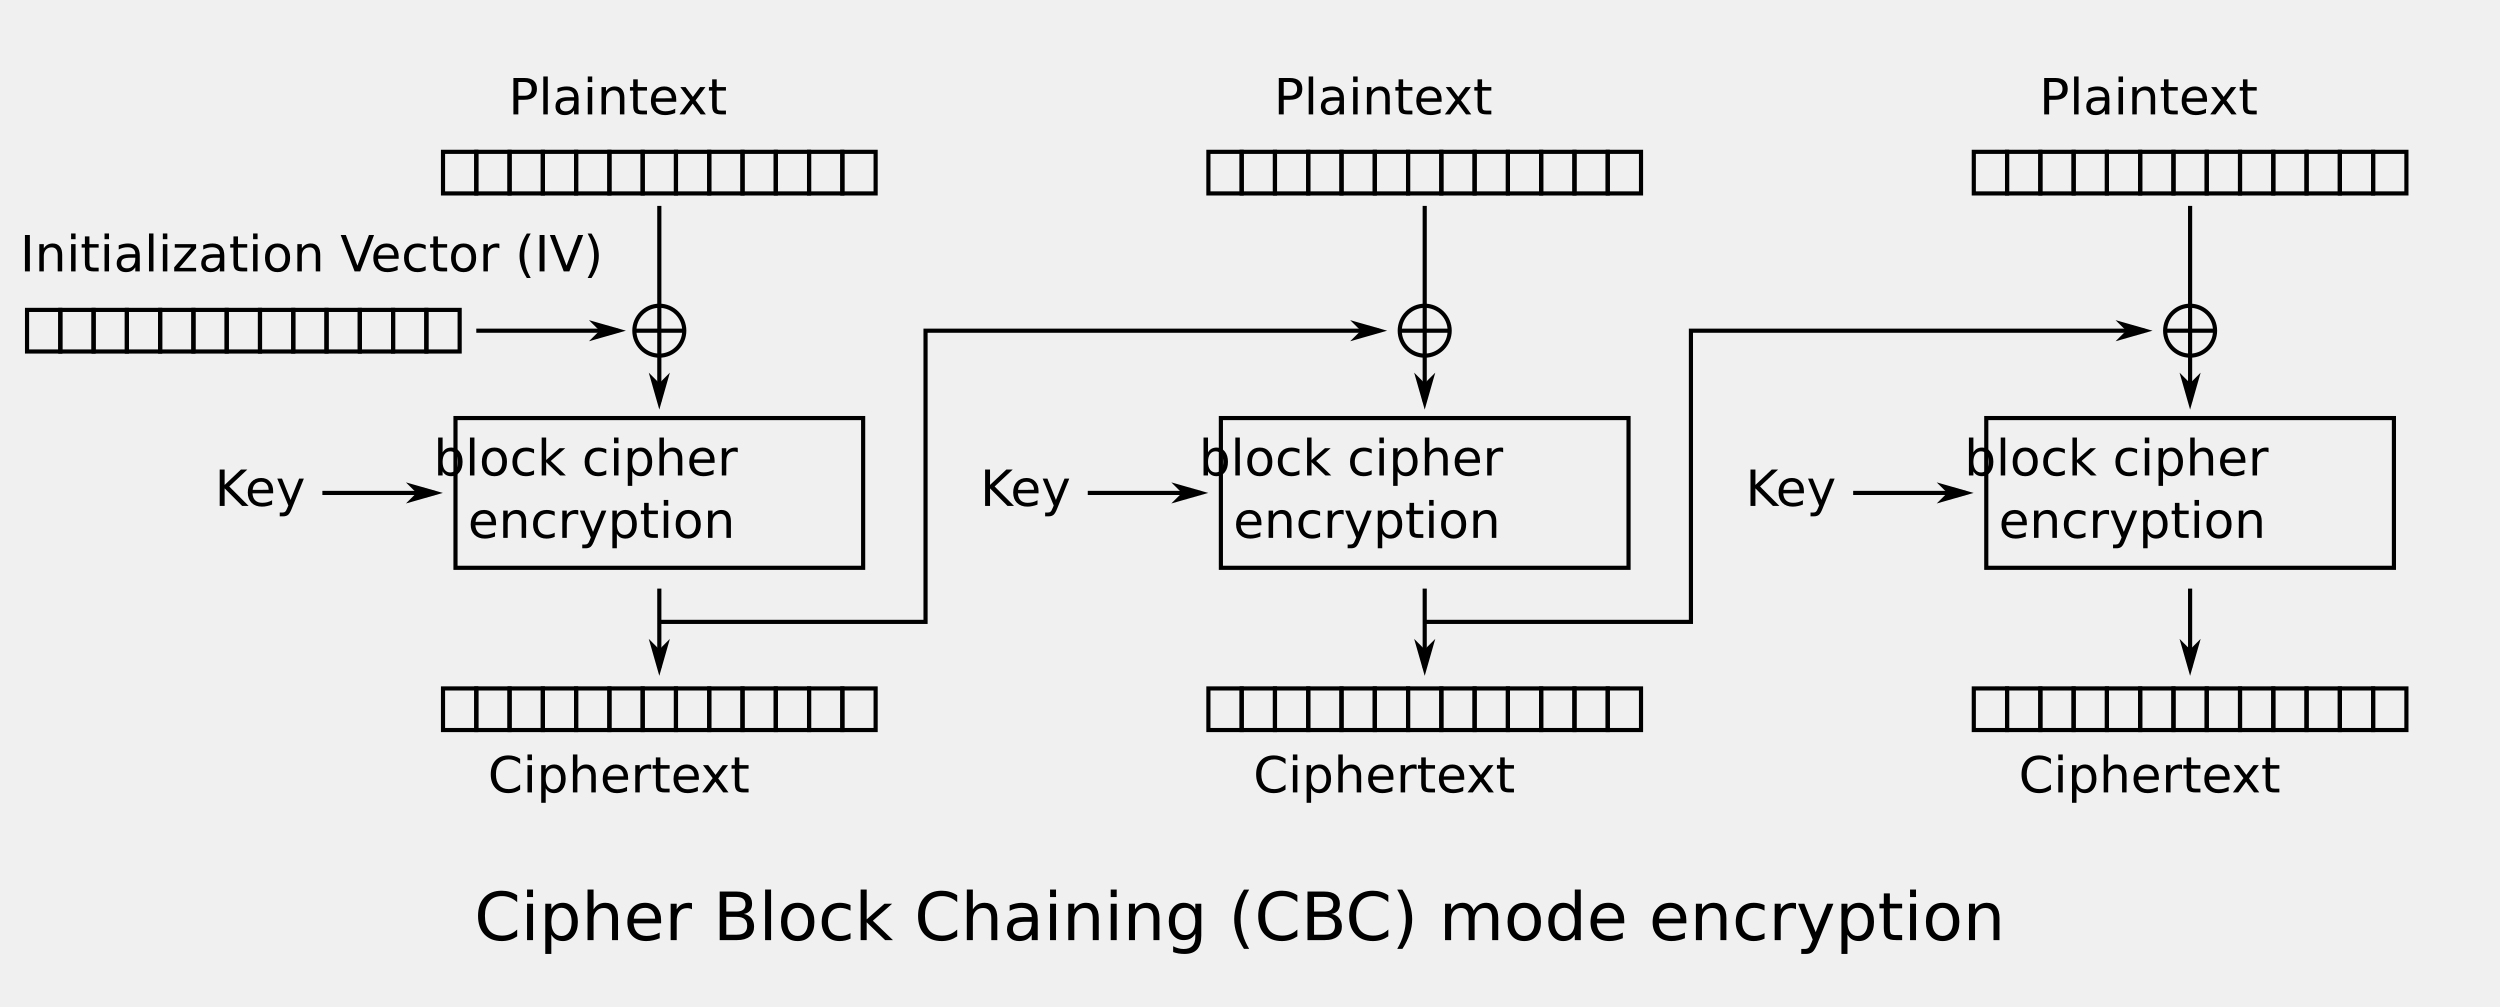
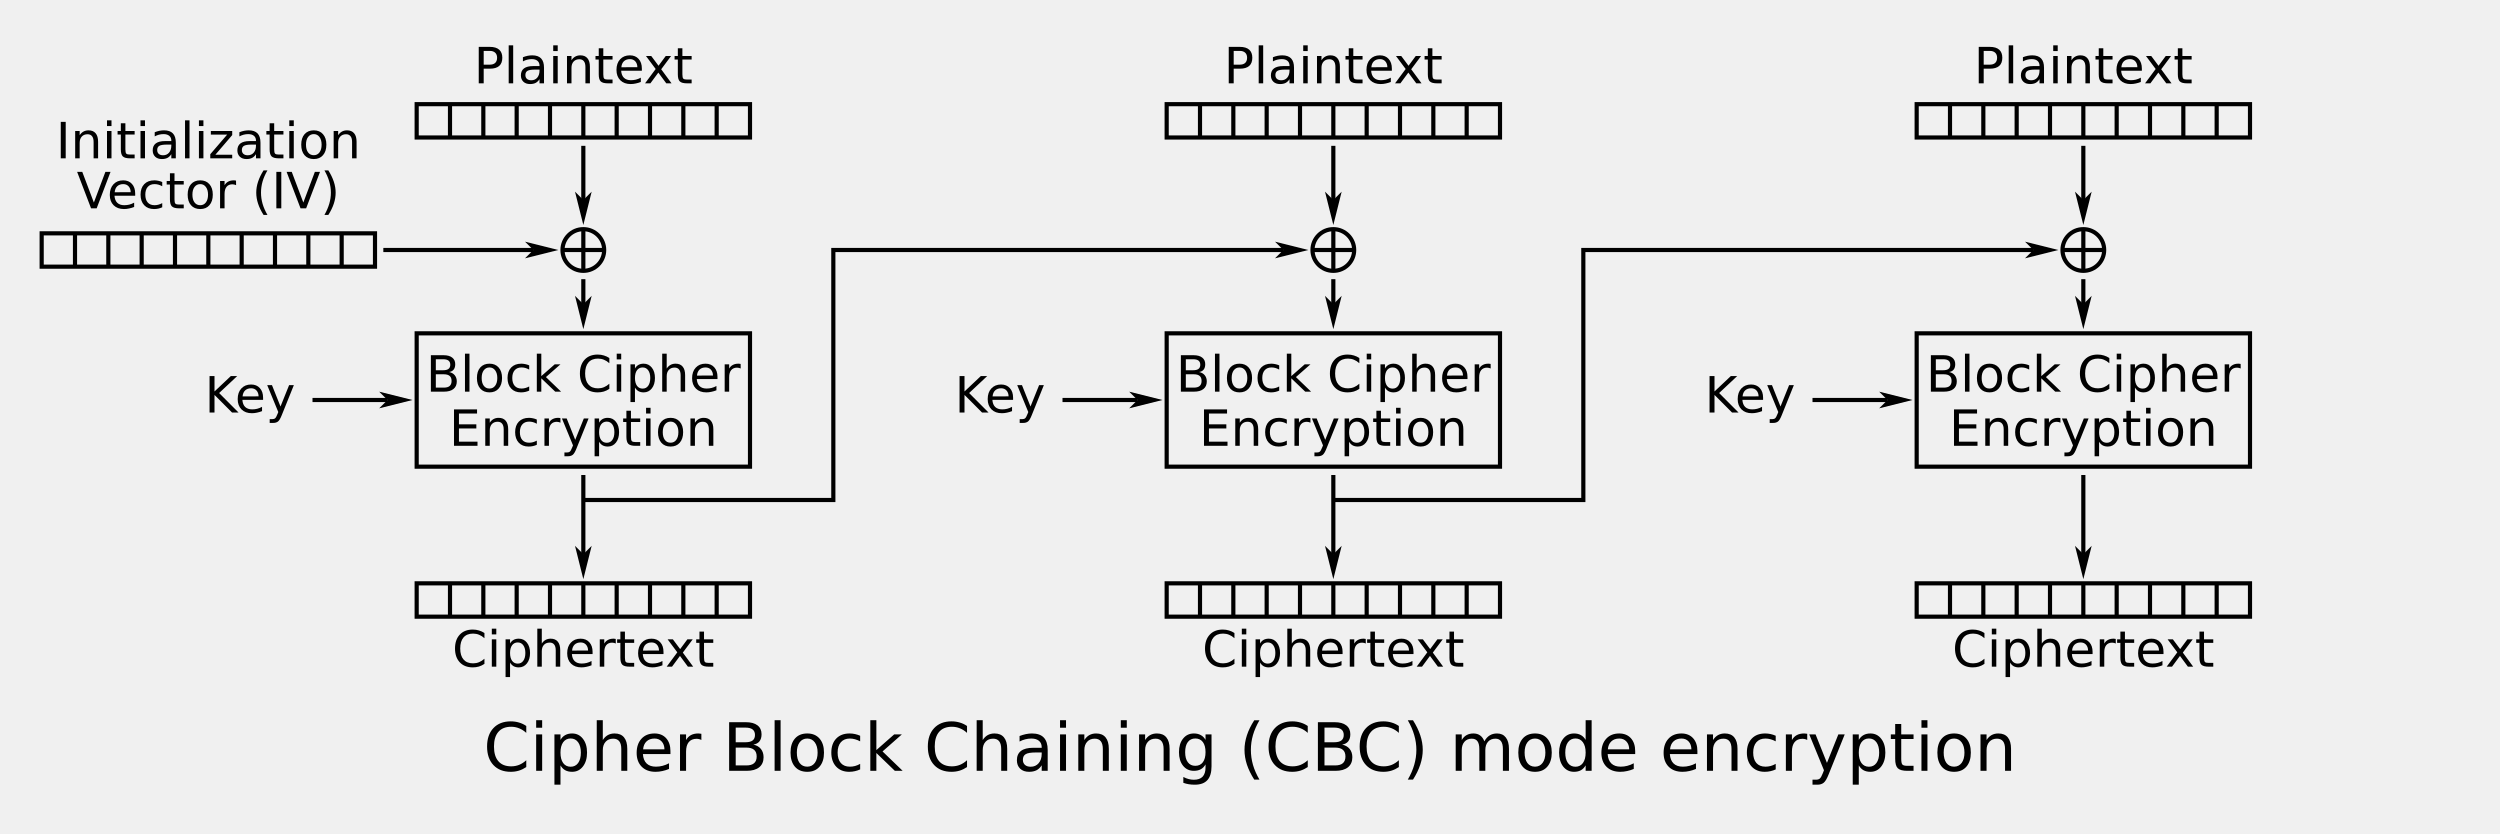
- <svg xmlns="http://www.w3.org/2000/svg" width="601" height="242" id="svg2" version="1.1">
-   <defs id="defs4">
-     <marker orient="auto" refY="0.0" refX="0.0" id="Arrow1Mend" style="overflow:visible;">
-       <path id="path4488" d="M 0.0,0.0 L 5.0,-5.0 L -12.5,0.0 L 5.0,5.0 L 0.0,0.0 z " style="fill-rule:evenodd;stroke:#000000;stroke-width:1.0pt;" transform="scale(0.4) rotate(180) translate(10,0)" />
+ <svg xmlns="http://www.w3.org/2000/svg" xmlns:xlink="http://www.w3.org/1999/xlink" height="200" width="600">
+   <style>
+ path,circle,rect {
+     fill: none;
+     stroke: black;
+ }
+ #a {
+     overflow:visible;
+ }
+ .h {
+     fill:black;
+     stroke:none;
+ }
+ path.a {
+     marker-end:url(#a);
+ }
+ text {
+     font-size: 12px;
+     font-family:DejaVu Sans;
+     text-align:center;
+     text-anchor:middle;
+ }
+ path.a {
+     marker-end: url(#a);
+ }
+ #t {
+     font-size:16px;
+ }
+ @media (prefers-color-scheme: dark) {
+     path,circle,rect {
+         stroke:white;
+     }
+     text,.h {
+        fill:white;
+     }
+ }
+ </style>
+   <defs>
+     <marker id="a" orient="auto">
+       <path d="M0,0L-2,-2L6,0L-2,2z" class="h" />
    </marker>
-     <marker orient="auto" refY="0" refX="0" id="marker11421" style="overflow:visible">
-       <path id="path11423" d="M 0,0 5,-5 -12.5,0 5,5 0,0 z" style="fill-rule:evenodd;stroke:#000000;stroke-width:1pt" transform="matrix(-0.4,0,0,-0.4,-4,0)" />
-     </marker>
+     <path id="b" d="M-40,0h80v8h-80Zm8,0v8m8,-8v8m8,-8v8m8,-8v8m8,-8v8m8,-8v8m8,-8v8m8,-8v8m8,-8v8" />
+     <g id="c">
+       <text y="20">Plaintext</text>
+       <use xlink:href="#b" y="25" />
+       <path d="M0,35v13" class="a" />
+       <path d="M-5,60h10zM0,55v10" />
+       <circle cy="60" r="5" />
+       <path d="M0,67v6" class="a" />
+       <rect x="-40" y="80" width="80" height="32" />
+       <text y="94">Block Cipher</text>
+       <text y="107">Encryption</text>
+       <path d="M-65,96h18" class="a" />
+       <text x="-80" y="99">Key</text>
+       <path d="M0,114v19" class="a" />
+       <use xlink:href="#b" y="140" />
+       <text y="160">Ciphertext</text>
+     </g>
+     <path id="l" d="M0,120h60v-60h108" class="a" />
  </defs>
-   <g id="layer2" style="display:inline">
-     <text xml:space="preserve" style="font-size:16px;font-style:normal;font-variant:normal;font-weight:normal;font-stretch:normal;text-align:center;line-height:125%;letter-spacing:0px;word-spacing:0px;writing-mode:lr-tb;text-anchor:middle;fill:#000000;fill-opacity:1;stroke:none;font-family:DejaVu Sans;-inkscape-font-specification:DejaVu Sans" x="310.738" y="226" id="text3188">
-       <tspan id="tspan3190" x="310.738" y="226">Cipher Block Chaining (CBC) mode encryption</tspan>
-     </text>
-     <g id="g3514" transform="translate(20,20)">
-       <text id="text3216" y="904.673" x="137.961" style="font-size:12px;font-style:normal;font-variant:normal;font-weight:normal;font-stretch:normal;text-align:center;line-height:125%;letter-spacing:0px;word-spacing:0px;writing-mode:lr-tb;text-anchor:middle;fill:#000000;fill-opacity:1;stroke:none;font-family:DejaVu Sans;-inkscape-font-specification:DejaVu Sans" xml:space="preserve" transform="translate(0,-810.3622)">
-         <tspan y="904.673" x="137.961" id="tspan3218">block cipher</tspan>
-         <tspan id="tspan3220" y="919.673" x="137.961" style="font-weight:normal">encryption</tspan>
-       </text>
-       <rect y="80.5" x="89.5" height="36" width="98" id="rect3214" style="fill:none;stroke:#000000;stroke-width:1;stroke-linecap:square;stroke-miterlimit:4;stroke-opacity:1;stroke-dasharray:none;stroke-dashoffset:0" />
-     </g>
-     <g id="g3496" transform="translate(18,-12)">
-       <rect y="48.5" x="88.5" height="10" width="8" id="rect3222" style="fill:none;stroke:#000000;stroke-width:1;stroke-linecap:square;stroke-miterlimit:4;stroke-opacity:1;stroke-dasharray:none;stroke-dashoffset:0" />
-       <rect y="48.5" x="96.5" height="10" width="8" id="rect3222-4" style="fill:none;stroke:#000000;stroke-width:1;stroke-linecap:square;stroke-miterlimit:4;stroke-opacity:1;stroke-dasharray:none;stroke-dashoffset:0" />
-       <rect y="48.5" x="104.5" height="10" width="8" id="rect3222-4-8" style="fill:none;stroke:#000000;stroke-width:1;stroke-linecap:square;stroke-miterlimit:4;stroke-opacity:1;stroke-dasharray:none;stroke-dashoffset:0" />
-       <rect y="48.5" x="112.5" height="10" width="8" id="rect3222-4-8-5" style="fill:none;stroke:#000000;stroke-width:1;stroke-linecap:square;stroke-miterlimit:4;stroke-opacity:1;stroke-dasharray:none;stroke-dashoffset:0" />
-       <rect y="48.5" x="120.5" height="10" width="8" id="rect3222-4-8-5-6" style="fill:none;stroke:#000000;stroke-width:1;stroke-linecap:square;stroke-miterlimit:4;stroke-opacity:1;stroke-dasharray:none;stroke-dashoffset:0" />
-       <rect y="48.5" x="128.5" height="10" width="8" id="rect3222-4-8-5-6-0" style="fill:none;stroke:#000000;stroke-width:1;stroke-linecap:square;stroke-miterlimit:4;stroke-opacity:1;stroke-dasharray:none;stroke-dashoffset:0" />
-       <rect y="48.5" x="136.5" height="10" width="8" id="rect3222-4-8-5-6-0-9" style="fill:none;stroke:#000000;stroke-width:1;stroke-linecap:square;stroke-miterlimit:4;stroke-opacity:1;stroke-dasharray:none;stroke-dashoffset:0" />
-       <rect y="48.5" x="144.5" height="10" width="8" id="rect3222-4-8-5-6-0-9-3" style="fill:none;stroke:#000000;stroke-width:1;stroke-linecap:square;stroke-miterlimit:4;stroke-opacity:1;stroke-dasharray:none;stroke-dashoffset:0" />
-       <rect y="48.5" x="152.5" height="10" width="8" id="rect3222-4-8-5-6-0-9-3-3" style="fill:none;stroke:#000000;stroke-width:1;stroke-linecap:square;stroke-miterlimit:4;stroke-opacity:1;stroke-dasharray:none;stroke-dashoffset:0" />
-       <rect y="48.5" x="160.5" height="10" width="8" id="rect3222-4-8-5-6-0-9-3-3-6" style="fill:none;stroke:#000000;stroke-width:1;stroke-linecap:square;stroke-miterlimit:4;stroke-opacity:1;stroke-dasharray:none;stroke-dashoffset:0" />
-       <rect y="48.5" x="168.5" height="10" width="8" id="rect3222-4-8-5-6-0-9-3-3-6-5" style="fill:none;stroke:#000000;stroke-width:1;stroke-linecap:square;stroke-miterlimit:4;stroke-opacity:1;stroke-dasharray:none;stroke-dashoffset:0" />
-       <rect y="48.5" x="176.5" height="10" width="8" id="rect3222-4-8-5-6-0-9-3-3-6-5-0" style="fill:none;stroke:#000000;stroke-width:1;stroke-linecap:square;stroke-miterlimit:4;stroke-opacity:1;stroke-dasharray:none;stroke-dashoffset:0" />
-       <rect y="48.5" x="184.5" height="10" width="8" id="rect3222-4-8-5-6-0-9-3-3-6-5-0-7" style="fill:none;stroke:#000000;stroke-width:1;stroke-linecap:square;stroke-miterlimit:4;stroke-opacity:1;stroke-dasharray:none;stroke-dashoffset:0" />
-     </g>
-     <text xml:space="preserve" style="font-size:12px;font-style:normal;font-variant:normal;font-weight:normal;font-stretch:normal;text-align:start;line-height:125%;letter-spacing:0px;word-spacing:0px;text-anchor:start;fill:#000000;fill-opacity:1;stroke:none;font-family:DejaVu Sans;-inkscape-font-specification:Sans" x="51.643" y="121.626" id="text3562">
-       <tspan id="tspan3564" x="51.643" y="121.626">Key</tspan>
-     </text>
-     <g id="g3496-2-8" transform="translate(18,117)">
-       <rect y="48.5" x="88.5" height="10" width="8" id="rect3222-7-1" style="fill:none;stroke:#000000;stroke-width:1;stroke-linecap:square;stroke-miterlimit:4;stroke-opacity:1;stroke-dasharray:none;stroke-dashoffset:0" />
-       <rect y="48.5" x="96.5" height="10" width="8" id="rect3222-4-9-7" style="fill:none;stroke:#000000;stroke-width:1;stroke-linecap:square;stroke-miterlimit:4;stroke-opacity:1;stroke-dasharray:none;stroke-dashoffset:0" />
-       <rect y="48.5" x="104.5" height="10" width="8" id="rect3222-4-8-7-3" style="fill:none;stroke:#000000;stroke-width:1;stroke-linecap:square;stroke-miterlimit:4;stroke-opacity:1;stroke-dasharray:none;stroke-dashoffset:0" />
-       <rect y="48.5" x="112.5" height="10" width="8" id="rect3222-4-8-5-61-8" style="fill:none;stroke:#000000;stroke-width:1;stroke-linecap:square;stroke-miterlimit:4;stroke-opacity:1;stroke-dasharray:none;stroke-dashoffset:0" />
-       <rect y="48.5" x="120.5" height="10" width="8" id="rect3222-4-8-5-6-4-0" style="fill:none;stroke:#000000;stroke-width:1;stroke-linecap:square;stroke-miterlimit:4;stroke-opacity:1;stroke-dasharray:none;stroke-dashoffset:0" />
-       <rect y="48.5" x="128.5" height="10" width="8" id="rect3222-4-8-5-6-0-0-4" style="fill:none;stroke:#000000;stroke-width:1;stroke-linecap:square;stroke-miterlimit:4;stroke-opacity:1;stroke-dasharray:none;stroke-dashoffset:0" />
-       <rect y="48.5" x="136.5" height="10" width="8" id="rect3222-4-8-5-6-0-9-4-1" style="fill:none;stroke:#000000;stroke-width:1;stroke-linecap:square;stroke-miterlimit:4;stroke-opacity:1;stroke-dasharray:none;stroke-dashoffset:0" />
-       <rect y="48.5" x="144.5" height="10" width="8" id="rect3222-4-8-5-6-0-9-3-0-3" style="fill:none;stroke:#000000;stroke-width:1;stroke-linecap:square;stroke-miterlimit:4;stroke-opacity:1;stroke-dasharray:none;stroke-dashoffset:0" />
-       <rect y="48.5" x="152.5" height="10" width="8" id="rect3222-4-8-5-6-0-9-3-3-4-0" style="fill:none;stroke:#000000;stroke-width:1;stroke-linecap:square;stroke-miterlimit:4;stroke-opacity:1;stroke-dasharray:none;stroke-dashoffset:0" />
-       <rect y="48.5" x="160.5" height="10" width="8" id="rect3222-4-8-5-6-0-9-3-3-6-9-6" style="fill:none;stroke:#000000;stroke-width:1;stroke-linecap:square;stroke-miterlimit:4;stroke-opacity:1;stroke-dasharray:none;stroke-dashoffset:0" />
-       <rect y="48.5" x="168.5" height="10" width="8" id="rect3222-4-8-5-6-0-9-3-3-6-5-8-5" style="fill:none;stroke:#000000;stroke-width:1;stroke-linecap:square;stroke-miterlimit:4;stroke-opacity:1;stroke-dasharray:none;stroke-dashoffset:0" />
-       <rect y="48.5" x="176.5" height="10" width="8" id="rect3222-4-8-5-6-0-9-3-3-6-5-0-5-9" style="fill:none;stroke:#000000;stroke-width:1;stroke-linecap:square;stroke-miterlimit:4;stroke-opacity:1;stroke-dasharray:none;stroke-dashoffset:0" />
-       <rect y="48.5" x="184.5" height="10" width="8" id="rect3222-4-8-5-6-0-9-3-3-6-5-0-7-7-9" style="fill:none;stroke:#000000;stroke-width:1;stroke-linecap:square;stroke-miterlimit:4;stroke-opacity:1;stroke-dasharray:none;stroke-dashoffset:0" />
-     </g>
-     <text xml:space="preserve" style="font-size:12px;font-style:normal;font-variant:normal;font-weight:normal;font-stretch:normal;text-align:start;line-height:125%;letter-spacing:0px;word-spacing:0px;text-anchor:start;fill:#000000;fill-opacity:1;stroke:none;font-family:DejaVu Sans;-inkscape-font-specification:Sans" x="158.31" y="190.5" id="text3566-6">
-       <tspan id="tspan3568-9" x="158.31" y="190.5" style="text-align:center;text-anchor:middle">Ciphertext</tspan>
-     </text>
-     <path style="fill:none;stroke:#000000;stroke-width:1px;stroke-linecap:butt;stroke-linejoin:miter;stroke-opacity:1;marker-end:url(#Arrow1Mend)" d="m 158.5,49.5 0,47" id="path3705" />
-     <path style="fill:none;stroke:#000000;stroke-width:1px;stroke-linecap:butt;stroke-linejoin:miter;stroke-opacity:1;marker-end:url(#Arrow1Mend)" d="m 77.5,118.5 27,0" id="path4919" />
-     <path style="fill:none;stroke:#000000;stroke-width:1px;stroke-linecap:butt;stroke-linejoin:miter;stroke-opacity:1;marker-end:url(#Arrow1Mend)" d="m 158.5,141.5 0,19" id="path5103" />
-     <text xml:space="preserve" style="font-size:12px;font-style:normal;font-variant:normal;font-weight:normal;font-stretch:normal;text-align:center;line-height:125%;letter-spacing:0px;word-spacing:0px;writing-mode:lr-tb;text-anchor:middle;fill:#000000;fill-opacity:1;stroke:none;display:inline;font-family:DejaVu Sans;-inkscape-font-specification:DejaVu Sans" x="158.058" y="27.5" id="text3520-1-3">
-       <tspan x="158.058" y="27.5" id="tspan3528-0-6" style="font-size:12px;font-style:normal;font-variant:normal;font-weight:normal;font-stretch:normal;text-align:center;line-height:125%;writing-mode:lr-tb;text-anchor:middle;font-family:DejaVu Sans;-inkscape-font-specification:DejaVu Sans">Plaintext</tspan>
-     </text>
-     <g transform="translate(20,-54)" style="display:inline" id="g5291">
-       <path transform="translate(-2,0)" d="m 146.5,133.5 c 0,3.314 -2.686,6 -6,6 -3.314,0 -6,-2.686 -6,-6 0,-3.314 2.686,-6 6,-6 3.314,0 6,2.686 6,6 z" id="path5287" style="fill:none;stroke:#000000;stroke-width:1;stroke-linecap:square;stroke-miterlimit:4;stroke-opacity:1;stroke-dasharray:none;stroke-dashoffset:0" />
-       <path id="path5289" d="m 132.5,133.5 12,0" style="fill:none;stroke:#000000;stroke-width:1px;stroke-linecap:butt;stroke-linejoin:miter;stroke-opacity:1" />
-     </g>
-     <g style="display:inline" id="g3514-0" transform="translate(204,20)">
-       <text id="text3216-6" y="904.673" x="137.961" style="font-size:12px;font-style:normal;font-variant:normal;font-weight:normal;font-stretch:normal;text-align:center;line-height:125%;letter-spacing:0px;word-spacing:0px;writing-mode:lr-tb;text-anchor:middle;fill:#000000;fill-opacity:1;stroke:none;font-family:DejaVu Sans;-inkscape-font-specification:DejaVu Sans" xml:space="preserve" transform="translate(0,-810.3622)">
-         <tspan y="904.673" x="137.961" id="tspan3218-0">block cipher</tspan>
-         <tspan id="tspan3220-5" y="919.673" x="137.961" style="font-weight:normal">encryption</tspan>
-       </text>
-       <rect y="80.5" x="89.5" height="36" width="98" id="rect3214-1" style="fill:none;stroke:#000000;stroke-width:1;stroke-linecap:square;stroke-miterlimit:4;stroke-opacity:1;stroke-dasharray:none;stroke-dashoffset:0" />
-     </g>
-     <g style="display:inline" id="g3496-0" transform="translate(202,-12)">
-       <rect y="48.5" x="88.5" height="10" width="8" id="rect3222-5" style="fill:none;stroke:#000000;stroke-width:1;stroke-linecap:square;stroke-miterlimit:4;stroke-opacity:1;stroke-dasharray:none;stroke-dashoffset:0" />
-       <rect y="48.5" x="96.5" height="10" width="8" id="rect3222-4-7" style="fill:none;stroke:#000000;stroke-width:1;stroke-linecap:square;stroke-miterlimit:4;stroke-opacity:1;stroke-dasharray:none;stroke-dashoffset:0" />
-       <rect y="48.5" x="104.5" height="10" width="8" id="rect3222-4-8-3" style="fill:none;stroke:#000000;stroke-width:1;stroke-linecap:square;stroke-miterlimit:4;stroke-opacity:1;stroke-dasharray:none;stroke-dashoffset:0" />
-       <rect y="48.5" x="112.5" height="10" width="8" id="rect3222-4-8-5-25" style="fill:none;stroke:#000000;stroke-width:1;stroke-linecap:square;stroke-miterlimit:4;stroke-opacity:1;stroke-dasharray:none;stroke-dashoffset:0" />
-       <rect y="48.5" x="120.5" height="10" width="8" id="rect3222-4-8-5-6-07" style="fill:none;stroke:#000000;stroke-width:1;stroke-linecap:square;stroke-miterlimit:4;stroke-opacity:1;stroke-dasharray:none;stroke-dashoffset:0" />
-       <rect y="48.5" x="128.5" height="10" width="8" id="rect3222-4-8-5-6-0-5" style="fill:none;stroke:#000000;stroke-width:1;stroke-linecap:square;stroke-miterlimit:4;stroke-opacity:1;stroke-dasharray:none;stroke-dashoffset:0" />
-       <rect y="48.5" x="136.5" height="10" width="8" id="rect3222-4-8-5-6-0-9-66" style="fill:none;stroke:#000000;stroke-width:1;stroke-linecap:square;stroke-miterlimit:4;stroke-opacity:1;stroke-dasharray:none;stroke-dashoffset:0" />
-       <rect y="48.5" x="144.5" height="10" width="8" id="rect3222-4-8-5-6-0-9-3-7" style="fill:none;stroke:#000000;stroke-width:1;stroke-linecap:square;stroke-miterlimit:4;stroke-opacity:1;stroke-dasharray:none;stroke-dashoffset:0" />
-       <rect y="48.5" x="152.5" height="10" width="8" id="rect3222-4-8-5-6-0-9-3-3-2" style="fill:none;stroke:#000000;stroke-width:1;stroke-linecap:square;stroke-miterlimit:4;stroke-opacity:1;stroke-dasharray:none;stroke-dashoffset:0" />
-       <rect y="48.5" x="160.5" height="10" width="8" id="rect3222-4-8-5-6-0-9-3-3-6-4" style="fill:none;stroke:#000000;stroke-width:1;stroke-linecap:square;stroke-miterlimit:4;stroke-opacity:1;stroke-dasharray:none;stroke-dashoffset:0" />
-       <rect y="48.5" x="168.5" height="10" width="8" id="rect3222-4-8-5-6-0-9-3-3-6-5-9" style="fill:none;stroke:#000000;stroke-width:1;stroke-linecap:square;stroke-miterlimit:4;stroke-opacity:1;stroke-dasharray:none;stroke-dashoffset:0" />
-       <rect y="48.5" x="176.5" height="10" width="8" id="rect3222-4-8-5-6-0-9-3-3-6-5-0-1" style="fill:none;stroke:#000000;stroke-width:1;stroke-linecap:square;stroke-miterlimit:4;stroke-opacity:1;stroke-dasharray:none;stroke-dashoffset:0" />
-       <rect y="48.5" x="184.5" height="10" width="8" id="rect3222-4-8-5-6-0-9-3-3-6-5-0-7-1" style="fill:none;stroke:#000000;stroke-width:1;stroke-linecap:square;stroke-miterlimit:4;stroke-opacity:1;stroke-dasharray:none;stroke-dashoffset:0" />
-     </g>
-     <text xml:space="preserve" style="font-size:12px;font-style:normal;font-variant:normal;font-weight:normal;font-stretch:normal;text-align:start;line-height:125%;letter-spacing:0px;word-spacing:0px;text-anchor:start;fill:#000000;fill-opacity:1;stroke:none;display:inline;font-family:DejaVu Sans;-inkscape-font-specification:Sans" x="235.643" y="121.626" id="text3562-2">
-       <tspan id="tspan3564-9" x="235.643" y="121.626">Key</tspan>
-     </text>
-     <g style="display:inline" id="g3496-2-8-8" transform="translate(202,117)">
-       <rect y="48.5" x="88.5" height="10" width="8" id="rect3222-7-1-0" style="fill:none;stroke:#000000;stroke-width:1;stroke-linecap:square;stroke-miterlimit:4;stroke-opacity:1;stroke-dasharray:none;stroke-dashoffset:0" />
-       <rect y="48.5" x="96.5" height="10" width="8" id="rect3222-4-9-7-7" style="fill:none;stroke:#000000;stroke-width:1;stroke-linecap:square;stroke-miterlimit:4;stroke-opacity:1;stroke-dasharray:none;stroke-dashoffset:0" />
-       <rect y="48.5" x="104.5" height="10" width="8" id="rect3222-4-8-7-3-0" style="fill:none;stroke:#000000;stroke-width:1;stroke-linecap:square;stroke-miterlimit:4;stroke-opacity:1;stroke-dasharray:none;stroke-dashoffset:0" />
-       <rect y="48.5" x="112.5" height="10" width="8" id="rect3222-4-8-5-61-8-8" style="fill:none;stroke:#000000;stroke-width:1;stroke-linecap:square;stroke-miterlimit:4;stroke-opacity:1;stroke-dasharray:none;stroke-dashoffset:0" />
-       <rect y="48.5" x="120.5" height="10" width="8" id="rect3222-4-8-5-6-4-0-45" style="fill:none;stroke:#000000;stroke-width:1;stroke-linecap:square;stroke-miterlimit:4;stroke-opacity:1;stroke-dasharray:none;stroke-dashoffset:0" />
-       <rect y="48.5" x="128.5" height="10" width="8" id="rect3222-4-8-5-6-0-0-4-8" style="fill:none;stroke:#000000;stroke-width:1;stroke-linecap:square;stroke-miterlimit:4;stroke-opacity:1;stroke-dasharray:none;stroke-dashoffset:0" />
-       <rect y="48.5" x="136.5" height="10" width="8" id="rect3222-4-8-5-6-0-9-4-1-2" style="fill:none;stroke:#000000;stroke-width:1;stroke-linecap:square;stroke-miterlimit:4;stroke-opacity:1;stroke-dasharray:none;stroke-dashoffset:0" />
-       <rect y="48.5" x="144.5" height="10" width="8" id="rect3222-4-8-5-6-0-9-3-0-3-5" style="fill:none;stroke:#000000;stroke-width:1;stroke-linecap:square;stroke-miterlimit:4;stroke-opacity:1;stroke-dasharray:none;stroke-dashoffset:0" />
-       <rect y="48.5" x="152.5" height="10" width="8" id="rect3222-4-8-5-6-0-9-3-3-4-0-5" style="fill:none;stroke:#000000;stroke-width:1;stroke-linecap:square;stroke-miterlimit:4;stroke-opacity:1;stroke-dasharray:none;stroke-dashoffset:0" />
-       <rect y="48.5" x="160.5" height="10" width="8" id="rect3222-4-8-5-6-0-9-3-3-6-9-6-4" style="fill:none;stroke:#000000;stroke-width:1;stroke-linecap:square;stroke-miterlimit:4;stroke-opacity:1;stroke-dasharray:none;stroke-dashoffset:0" />
-       <rect y="48.5" x="168.5" height="10" width="8" id="rect3222-4-8-5-6-0-9-3-3-6-5-8-5-8" style="fill:none;stroke:#000000;stroke-width:1;stroke-linecap:square;stroke-miterlimit:4;stroke-opacity:1;stroke-dasharray:none;stroke-dashoffset:0" />
-       <rect y="48.5" x="176.5" height="10" width="8" id="rect3222-4-8-5-6-0-9-3-3-6-5-0-5-9-3" style="fill:none;stroke:#000000;stroke-width:1;stroke-linecap:square;stroke-miterlimit:4;stroke-opacity:1;stroke-dasharray:none;stroke-dashoffset:0" />
-       <rect y="48.5" x="184.5" height="10" width="8" id="rect3222-4-8-5-6-0-9-3-3-6-5-0-7-7-9-33" style="fill:none;stroke:#000000;stroke-width:1;stroke-linecap:square;stroke-miterlimit:4;stroke-opacity:1;stroke-dasharray:none;stroke-dashoffset:0" />
-     </g>
-     <text xml:space="preserve" style="font-size:12px;font-style:normal;font-variant:normal;font-weight:normal;font-stretch:normal;text-align:start;line-height:125%;letter-spacing:0px;word-spacing:0px;text-anchor:start;fill:#000000;fill-opacity:1;stroke:none;display:inline;font-family:DejaVu Sans;-inkscape-font-specification:Sans" x="342.31" y="190.5" id="text3566-6-5">
-       <tspan id="tspan3568-9-0" x="342.31" y="190.5" style="text-align:center;text-anchor:middle">Ciphertext</tspan>
-     </text>
-     <path style="fill:none;stroke:#000000;stroke-width:1px;stroke-linecap:butt;stroke-linejoin:miter;stroke-opacity:1;marker-end:url(#Arrow1Mend);display:inline" d="m 342.5,49.5 0,47" id="path3705-3" />
-     <path style="fill:none;stroke:#000000;stroke-width:1px;stroke-linecap:butt;stroke-linejoin:miter;stroke-opacity:1;marker-end:url(#Arrow1Mend);display:inline" d="m 261.5,118.5 27,0" id="path4919-2" />
-     <path style="fill:none;stroke:#000000;stroke-width:1px;stroke-linecap:butt;stroke-linejoin:miter;stroke-opacity:1;marker-end:url(#Arrow1Mend);display:inline" d="m 342.5,141.5 0,19" id="path5103-61" />
-     <text xml:space="preserve" style="font-size:12px;font-style:normal;font-variant:normal;font-weight:normal;font-stretch:normal;text-align:center;line-height:125%;letter-spacing:0px;word-spacing:0px;writing-mode:lr-tb;text-anchor:middle;fill:#000000;fill-opacity:1;stroke:none;display:inline;font-family:DejaVu Sans;-inkscape-font-specification:DejaVu Sans" x="342.058" y="27.5" id="text3520-1-3-0">
-       <tspan x="342.058" y="27.5" id="tspan3528-0-6-3" style="font-size:12px;font-style:normal;font-variant:normal;font-weight:normal;font-stretch:normal;text-align:center;line-height:125%;writing-mode:lr-tb;text-anchor:middle;font-family:DejaVu Sans;-inkscape-font-specification:DejaVu Sans">Plaintext</tspan>
-     </text>
-     <g transform="translate(204,-54)" style="display:inline" id="g5291-5">
-       <path transform="translate(-2,0)" d="m 146.5,133.5 c 0,3.314 -2.686,6 -6,6 -3.314,0 -6,-2.686 -6,-6 0,-3.314 2.686,-6 6,-6 3.314,0 6,2.686 6,6 z" id="path5287-6" style="fill:none;stroke:#000000;stroke-width:1;stroke-linecap:square;stroke-miterlimit:4;stroke-opacity:1;stroke-dasharray:none;stroke-dashoffset:0" />
-       <path id="path5289-4" d="m 132.5,133.5 12,0" style="fill:none;stroke:#000000;stroke-width:1px;stroke-linecap:butt;stroke-linejoin:miter;stroke-opacity:1" />
-     </g>
-     <g style="display:inline" id="g3514-0-5" transform="translate(388,20)">
-       <text id="text3216-6-1" y="904.673" x="137.961" style="font-size:12px;font-style:normal;font-variant:normal;font-weight:normal;font-stretch:normal;text-align:center;line-height:125%;letter-spacing:0px;word-spacing:0px;writing-mode:lr-tb;text-anchor:middle;fill:#000000;fill-opacity:1;stroke:none;font-family:DejaVu Sans;-inkscape-font-specification:DejaVu Sans" xml:space="preserve" transform="translate(0,-810.3622)">
-         <tspan y="904.673" x="137.961" id="tspan3218-0-5">block cipher</tspan>
-         <tspan id="tspan3220-5-6" y="919.673" x="137.961" style="font-weight:normal">encryption</tspan>
-       </text>
-       <rect y="80.5" x="89.5" height="36" width="98" id="rect3214-1-9" style="fill:none;stroke:#000000;stroke-width:1;stroke-linecap:square;stroke-miterlimit:4;stroke-opacity:1;stroke-dasharray:none;stroke-dashoffset:0" />
-     </g>
-     <g style="display:inline" id="g3496-0-1" transform="translate(386,-12)">
-       <rect y="48.5" x="88.5" height="10" width="8" id="rect3222-5-1" style="fill:none;stroke:#000000;stroke-width:1;stroke-linecap:square;stroke-miterlimit:4;stroke-opacity:1;stroke-dasharray:none;stroke-dashoffset:0" />
-       <rect y="48.5" x="96.5" height="10" width="8" id="rect3222-4-7-9" style="fill:none;stroke:#000000;stroke-width:1;stroke-linecap:square;stroke-miterlimit:4;stroke-opacity:1;stroke-dasharray:none;stroke-dashoffset:0" />
-       <rect y="48.5" x="104.5" height="10" width="8" id="rect3222-4-8-3-4" style="fill:none;stroke:#000000;stroke-width:1;stroke-linecap:square;stroke-miterlimit:4;stroke-opacity:1;stroke-dasharray:none;stroke-dashoffset:0" />
-       <rect y="48.5" x="112.5" height="10" width="8" id="rect3222-4-8-5-25-8" style="fill:none;stroke:#000000;stroke-width:1;stroke-linecap:square;stroke-miterlimit:4;stroke-opacity:1;stroke-dasharray:none;stroke-dashoffset:0" />
-       <rect y="48.5" x="120.5" height="10" width="8" id="rect3222-4-8-5-6-07-7" style="fill:none;stroke:#000000;stroke-width:1;stroke-linecap:square;stroke-miterlimit:4;stroke-opacity:1;stroke-dasharray:none;stroke-dashoffset:0" />
-       <rect y="48.5" x="128.5" height="10" width="8" id="rect3222-4-8-5-6-0-5-0" style="fill:none;stroke:#000000;stroke-width:1;stroke-linecap:square;stroke-miterlimit:4;stroke-opacity:1;stroke-dasharray:none;stroke-dashoffset:0" />
-       <rect y="48.5" x="136.5" height="10" width="8" id="rect3222-4-8-5-6-0-9-66-6" style="fill:none;stroke:#000000;stroke-width:1;stroke-linecap:square;stroke-miterlimit:4;stroke-opacity:1;stroke-dasharray:none;stroke-dashoffset:0" />
-       <rect y="48.5" x="144.5" height="10" width="8" id="rect3222-4-8-5-6-0-9-3-7-0" style="fill:none;stroke:#000000;stroke-width:1;stroke-linecap:square;stroke-miterlimit:4;stroke-opacity:1;stroke-dasharray:none;stroke-dashoffset:0" />
-       <rect y="48.5" x="152.5" height="10" width="8" id="rect3222-4-8-5-6-0-9-3-3-2-5" style="fill:none;stroke:#000000;stroke-width:1;stroke-linecap:square;stroke-miterlimit:4;stroke-opacity:1;stroke-dasharray:none;stroke-dashoffset:0" />
-       <rect y="48.5" x="160.5" height="10" width="8" id="rect3222-4-8-5-6-0-9-3-3-6-4-2" style="fill:none;stroke:#000000;stroke-width:1;stroke-linecap:square;stroke-miterlimit:4;stroke-opacity:1;stroke-dasharray:none;stroke-dashoffset:0" />
-       <rect y="48.5" x="168.5" height="10" width="8" id="rect3222-4-8-5-6-0-9-3-3-6-5-9-7" style="fill:none;stroke:#000000;stroke-width:1;stroke-linecap:square;stroke-miterlimit:4;stroke-opacity:1;stroke-dasharray:none;stroke-dashoffset:0" />
-       <rect y="48.5" x="176.5" height="10" width="8" id="rect3222-4-8-5-6-0-9-3-3-6-5-0-1-5" style="fill:none;stroke:#000000;stroke-width:1;stroke-linecap:square;stroke-miterlimit:4;stroke-opacity:1;stroke-dasharray:none;stroke-dashoffset:0" />
-       <rect y="48.5" x="184.5" height="10" width="8" id="rect3222-4-8-5-6-0-9-3-3-6-5-0-7-1-7" style="fill:none;stroke:#000000;stroke-width:1;stroke-linecap:square;stroke-miterlimit:4;stroke-opacity:1;stroke-dasharray:none;stroke-dashoffset:0" />
-     </g>
-     <text xml:space="preserve" style="font-size:12px;font-style:normal;font-variant:normal;font-weight:normal;font-stretch:normal;text-align:start;line-height:125%;letter-spacing:0px;word-spacing:0px;text-anchor:start;fill:#000000;fill-opacity:1;stroke:none;display:inline;font-family:DejaVu Sans;-inkscape-font-specification:Sans" x="419.643" y="121.626" id="text3562-2-1">
-       <tspan id="tspan3564-9-3" x="419.643" y="121.626">Key</tspan>
-     </text>
-     <g style="display:inline" id="g3496-2-8-8-9" transform="translate(386,117)">
-       <rect y="48.5" x="88.5" height="10" width="8" id="rect3222-7-1-0-3" style="fill:none;stroke:#000000;stroke-width:1;stroke-linecap:square;stroke-miterlimit:4;stroke-opacity:1;stroke-dasharray:none;stroke-dashoffset:0" />
-       <rect y="48.5" x="96.5" height="10" width="8" id="rect3222-4-9-7-7-8" style="fill:none;stroke:#000000;stroke-width:1;stroke-linecap:square;stroke-miterlimit:4;stroke-opacity:1;stroke-dasharray:none;stroke-dashoffset:0" />
-       <rect y="48.5" x="104.5" height="10" width="8" id="rect3222-4-8-7-3-0-6" style="fill:none;stroke:#000000;stroke-width:1;stroke-linecap:square;stroke-miterlimit:4;stroke-opacity:1;stroke-dasharray:none;stroke-dashoffset:0" />
-       <rect y="48.5" x="112.5" height="10" width="8" id="rect3222-4-8-5-61-8-8-0" style="fill:none;stroke:#000000;stroke-width:1;stroke-linecap:square;stroke-miterlimit:4;stroke-opacity:1;stroke-dasharray:none;stroke-dashoffset:0" />
-       <rect y="48.5" x="120.5" height="10" width="8" id="rect3222-4-8-5-6-4-0-45-3" style="fill:none;stroke:#000000;stroke-width:1;stroke-linecap:square;stroke-miterlimit:4;stroke-opacity:1;stroke-dasharray:none;stroke-dashoffset:0" />
-       <rect y="48.5" x="128.5" height="10" width="8" id="rect3222-4-8-5-6-0-0-4-8-3" style="fill:none;stroke:#000000;stroke-width:1;stroke-linecap:square;stroke-miterlimit:4;stroke-opacity:1;stroke-dasharray:none;stroke-dashoffset:0" />
-       <rect y="48.5" x="136.5" height="10" width="8" id="rect3222-4-8-5-6-0-9-4-1-2-7" style="fill:none;stroke:#000000;stroke-width:1;stroke-linecap:square;stroke-miterlimit:4;stroke-opacity:1;stroke-dasharray:none;stroke-dashoffset:0" />
-       <rect y="48.5" x="144.5" height="10" width="8" id="rect3222-4-8-5-6-0-9-3-0-3-5-3" style="fill:none;stroke:#000000;stroke-width:1;stroke-linecap:square;stroke-miterlimit:4;stroke-opacity:1;stroke-dasharray:none;stroke-dashoffset:0" />
-       <rect y="48.5" x="152.5" height="10" width="8" id="rect3222-4-8-5-6-0-9-3-3-4-0-5-2" style="fill:none;stroke:#000000;stroke-width:1;stroke-linecap:square;stroke-miterlimit:4;stroke-opacity:1;stroke-dasharray:none;stroke-dashoffset:0" />
-       <rect y="48.5" x="160.5" height="10" width="8" id="rect3222-4-8-5-6-0-9-3-3-6-9-6-4-3" style="fill:none;stroke:#000000;stroke-width:1;stroke-linecap:square;stroke-miterlimit:4;stroke-opacity:1;stroke-dasharray:none;stroke-dashoffset:0" />
-       <rect y="48.5" x="168.5" height="10" width="8" id="rect3222-4-8-5-6-0-9-3-3-6-5-8-5-8-4" style="fill:none;stroke:#000000;stroke-width:1;stroke-linecap:square;stroke-miterlimit:4;stroke-opacity:1;stroke-dasharray:none;stroke-dashoffset:0" />
-       <rect y="48.5" x="176.5" height="10" width="8" id="rect3222-4-8-5-6-0-9-3-3-6-5-0-5-9-3-9" style="fill:none;stroke:#000000;stroke-width:1;stroke-linecap:square;stroke-miterlimit:4;stroke-opacity:1;stroke-dasharray:none;stroke-dashoffset:0" />
-       <rect y="48.5" x="184.5" height="10" width="8" id="rect3222-4-8-5-6-0-9-3-3-6-5-0-7-7-9-33-1" style="fill:none;stroke:#000000;stroke-width:1;stroke-linecap:square;stroke-miterlimit:4;stroke-opacity:1;stroke-dasharray:none;stroke-dashoffset:0" />
-     </g>
-     <text xml:space="preserve" style="font-size:12px;font-style:normal;font-variant:normal;font-weight:normal;font-stretch:normal;text-align:start;line-height:125%;letter-spacing:0px;word-spacing:0px;text-anchor:start;fill:#000000;fill-opacity:1;stroke:none;display:inline;font-family:DejaVu Sans;-inkscape-font-specification:Sans" x="526.31" y="190.5" id="text3566-6-5-5">
-       <tspan id="tspan3568-9-0-1" x="526.31" y="190.5" style="text-align:center;text-anchor:middle">Ciphertext</tspan>
-     </text>
-     <path style="fill:none;stroke:#000000;stroke-width:1px;stroke-linecap:butt;stroke-linejoin:miter;stroke-opacity:1;marker-end:url(#Arrow1Mend);display:inline" d="m 526.5,49.5 0,47" id="path3705-3-4" />
-     <path style="fill:none;stroke:#000000;stroke-width:1px;stroke-linecap:butt;stroke-linejoin:miter;stroke-opacity:1;marker-end:url(#Arrow1Mend);display:inline" d="m 445.5,118.5 27,0" id="path4919-2-5" />
-     <path style="fill:none;stroke:#000000;stroke-width:1px;stroke-linecap:butt;stroke-linejoin:miter;stroke-opacity:1;marker-end:url(#Arrow1Mend);display:inline" d="m 526.5,141.5 0,19" id="path5103-61-7" />
-     <text xml:space="preserve" style="font-size:12px;font-style:normal;font-variant:normal;font-weight:normal;font-stretch:normal;text-align:center;line-height:125%;letter-spacing:0px;word-spacing:0px;writing-mode:lr-tb;text-anchor:middle;fill:#000000;fill-opacity:1;stroke:none;display:inline;font-family:DejaVu Sans;-inkscape-font-specification:DejaVu Sans" x="526.058" y="27.5" id="text3520-1-3-0-4">
-       <tspan x="526.058" y="27.5" id="tspan3528-0-6-3-4" style="font-size:12px;font-style:normal;font-variant:normal;font-weight:normal;font-stretch:normal;text-align:center;line-height:125%;writing-mode:lr-tb;text-anchor:middle;font-family:DejaVu Sans;-inkscape-font-specification:DejaVu Sans">Plaintext</tspan>
-     </text>
-     <g transform="translate(388,-54)" style="display:inline" id="g5291-5-9">
-       <path transform="translate(-2,0)" d="m 146.5,133.5 c 0,3.314 -2.686,6 -6,6 -3.314,0 -6,-2.686 -6,-6 0,-3.314 2.686,-6 6,-6 3.314,0 6,2.686 6,6 z" id="path5287-6-3" style="fill:none;stroke:#000000;stroke-width:1;stroke-linecap:square;stroke-miterlimit:4;stroke-opacity:1;stroke-dasharray:none;stroke-dashoffset:0" />
-       <path id="path5289-4-4" d="m 132.5,133.5 12,0" style="fill:none;stroke:#000000;stroke-width:1px;stroke-linecap:butt;stroke-linejoin:miter;stroke-opacity:1" />
-     </g>
-     <g style="display:inline" id="g3496-4" transform="translate(-82,26)">
-       <rect y="48.5" x="88.5" height="10" width="8" id="rect3222-53" style="fill:none;stroke:#000000;stroke-width:1;stroke-linecap:square;stroke-miterlimit:4;stroke-opacity:1;stroke-dasharray:none;stroke-dashoffset:0" />
-       <rect y="48.5" x="96.5" height="10" width="8" id="rect3222-4-1" style="fill:none;stroke:#000000;stroke-width:1;stroke-linecap:square;stroke-miterlimit:4;stroke-opacity:1;stroke-dasharray:none;stroke-dashoffset:0" />
-       <rect y="48.5" x="104.5" height="10" width="8" id="rect3222-4-8-2" style="fill:none;stroke:#000000;stroke-width:1;stroke-linecap:square;stroke-miterlimit:4;stroke-opacity:1;stroke-dasharray:none;stroke-dashoffset:0" />
-       <rect y="48.5" x="112.5" height="10" width="8" id="rect3222-4-8-5-4" style="fill:none;stroke:#000000;stroke-width:1;stroke-linecap:square;stroke-miterlimit:4;stroke-opacity:1;stroke-dasharray:none;stroke-dashoffset:0" />
-       <rect y="48.5" x="120.5" height="10" width="8" id="rect3222-4-8-5-6-5" style="fill:none;stroke:#000000;stroke-width:1;stroke-linecap:square;stroke-miterlimit:4;stroke-opacity:1;stroke-dasharray:none;stroke-dashoffset:0" />
-       <rect y="48.5" x="128.5" height="10" width="8" id="rect3222-4-8-5-6-0-3" style="fill:none;stroke:#000000;stroke-width:1;stroke-linecap:square;stroke-miterlimit:4;stroke-opacity:1;stroke-dasharray:none;stroke-dashoffset:0" />
-       <rect y="48.5" x="136.5" height="10" width="8" id="rect3222-4-8-5-6-0-9-9" style="fill:none;stroke:#000000;stroke-width:1;stroke-linecap:square;stroke-miterlimit:4;stroke-opacity:1;stroke-dasharray:none;stroke-dashoffset:0" />
-       <rect y="48.5" x="144.5" height="10" width="8" id="rect3222-4-8-5-6-0-9-3-30" style="fill:none;stroke:#000000;stroke-width:1;stroke-linecap:square;stroke-miterlimit:4;stroke-opacity:1;stroke-dasharray:none;stroke-dashoffset:0" />
-       <rect y="48.5" x="152.5" height="10" width="8" id="rect3222-4-8-5-6-0-9-3-3-9" style="fill:none;stroke:#000000;stroke-width:1;stroke-linecap:square;stroke-miterlimit:4;stroke-opacity:1;stroke-dasharray:none;stroke-dashoffset:0" />
-       <rect y="48.5" x="160.5" height="10" width="8" id="rect3222-4-8-5-6-0-9-3-3-6-8" style="fill:none;stroke:#000000;stroke-width:1;stroke-linecap:square;stroke-miterlimit:4;stroke-opacity:1;stroke-dasharray:none;stroke-dashoffset:0" />
-       <rect y="48.5" x="168.5" height="10" width="8" id="rect3222-4-8-5-6-0-9-3-3-6-5-5" style="fill:none;stroke:#000000;stroke-width:1;stroke-linecap:square;stroke-miterlimit:4;stroke-opacity:1;stroke-dasharray:none;stroke-dashoffset:0" />
-       <rect y="48.5" x="176.5" height="10" width="8" id="rect3222-4-8-5-6-0-9-3-3-6-5-0-9" style="fill:none;stroke:#000000;stroke-width:1;stroke-linecap:square;stroke-miterlimit:4;stroke-opacity:1;stroke-dasharray:none;stroke-dashoffset:0" />
-       <rect y="48.5" x="184.5" height="10" width="8" id="rect3222-4-8-5-6-0-9-3-3-6-5-0-7-2" style="fill:none;stroke:#000000;stroke-width:1;stroke-linecap:square;stroke-miterlimit:4;stroke-opacity:1;stroke-dasharray:none;stroke-dashoffset:0" />
-     </g>
-     <text xml:space="preserve" style="font-size:12px;font-style:normal;font-variant:normal;font-weight:normal;font-stretch:normal;text-align:start;line-height:125%;letter-spacing:0px;word-spacing:0px;text-anchor:start;fill:#000000;fill-opacity:1;stroke:none;font-family:DejaVu Sans;-inkscape-font-specification:Sans" x="4.822" y="65.25" id="text11634">
-       <tspan id="tspan11636" x="4.822" y="65.25">Initialization Vector (IV)</tspan>
-     </text>
-     <path style="fill:none;stroke:#000000;stroke-width:1px;stroke-linecap:butt;stroke-linejoin:miter;stroke-opacity:1;marker-end:url(#marker11421)" d="m 114.5,79.5 34,0" id="path11638" />
-     <path style="fill:none;stroke:#000000;stroke-width:1px;stroke-linecap:butt;stroke-linejoin:miter;stroke-opacity:1;marker-end:url(#marker11421)" d="m 158.5,149.5 64,0 0,-70 109,0" id="path12496" />
-     <path style="fill:none;stroke:#000000;stroke-width:1px;stroke-linecap:butt;stroke-linejoin:miter;stroke-opacity:1;marker-end:url(#marker11421);display:inline" d="m 342.5,149.5 64,0 0,-70 109,0" id="path12496-8" />
-   </g>
+   <text x="300" y="185" id="t">Cipher Block Chaining (CBC) mode encryption</text>
+   <text x="50" y="38">Initialization</text>
+   <text x="50" y="50">Vector (IV)</text>
+   <use xlink:href="#b" x="50" y="56" />
+   <path class="a" d="M92,60h36" />
+   <use xlink:href="#c" x="140" />
+   <use xlink:href="#l" x="140" />
+   <use xlink:href="#c" x="320" />
+   <use xlink:href="#l" x="320" />
+   <use xlink:href="#c" x="500" />
</svg>
